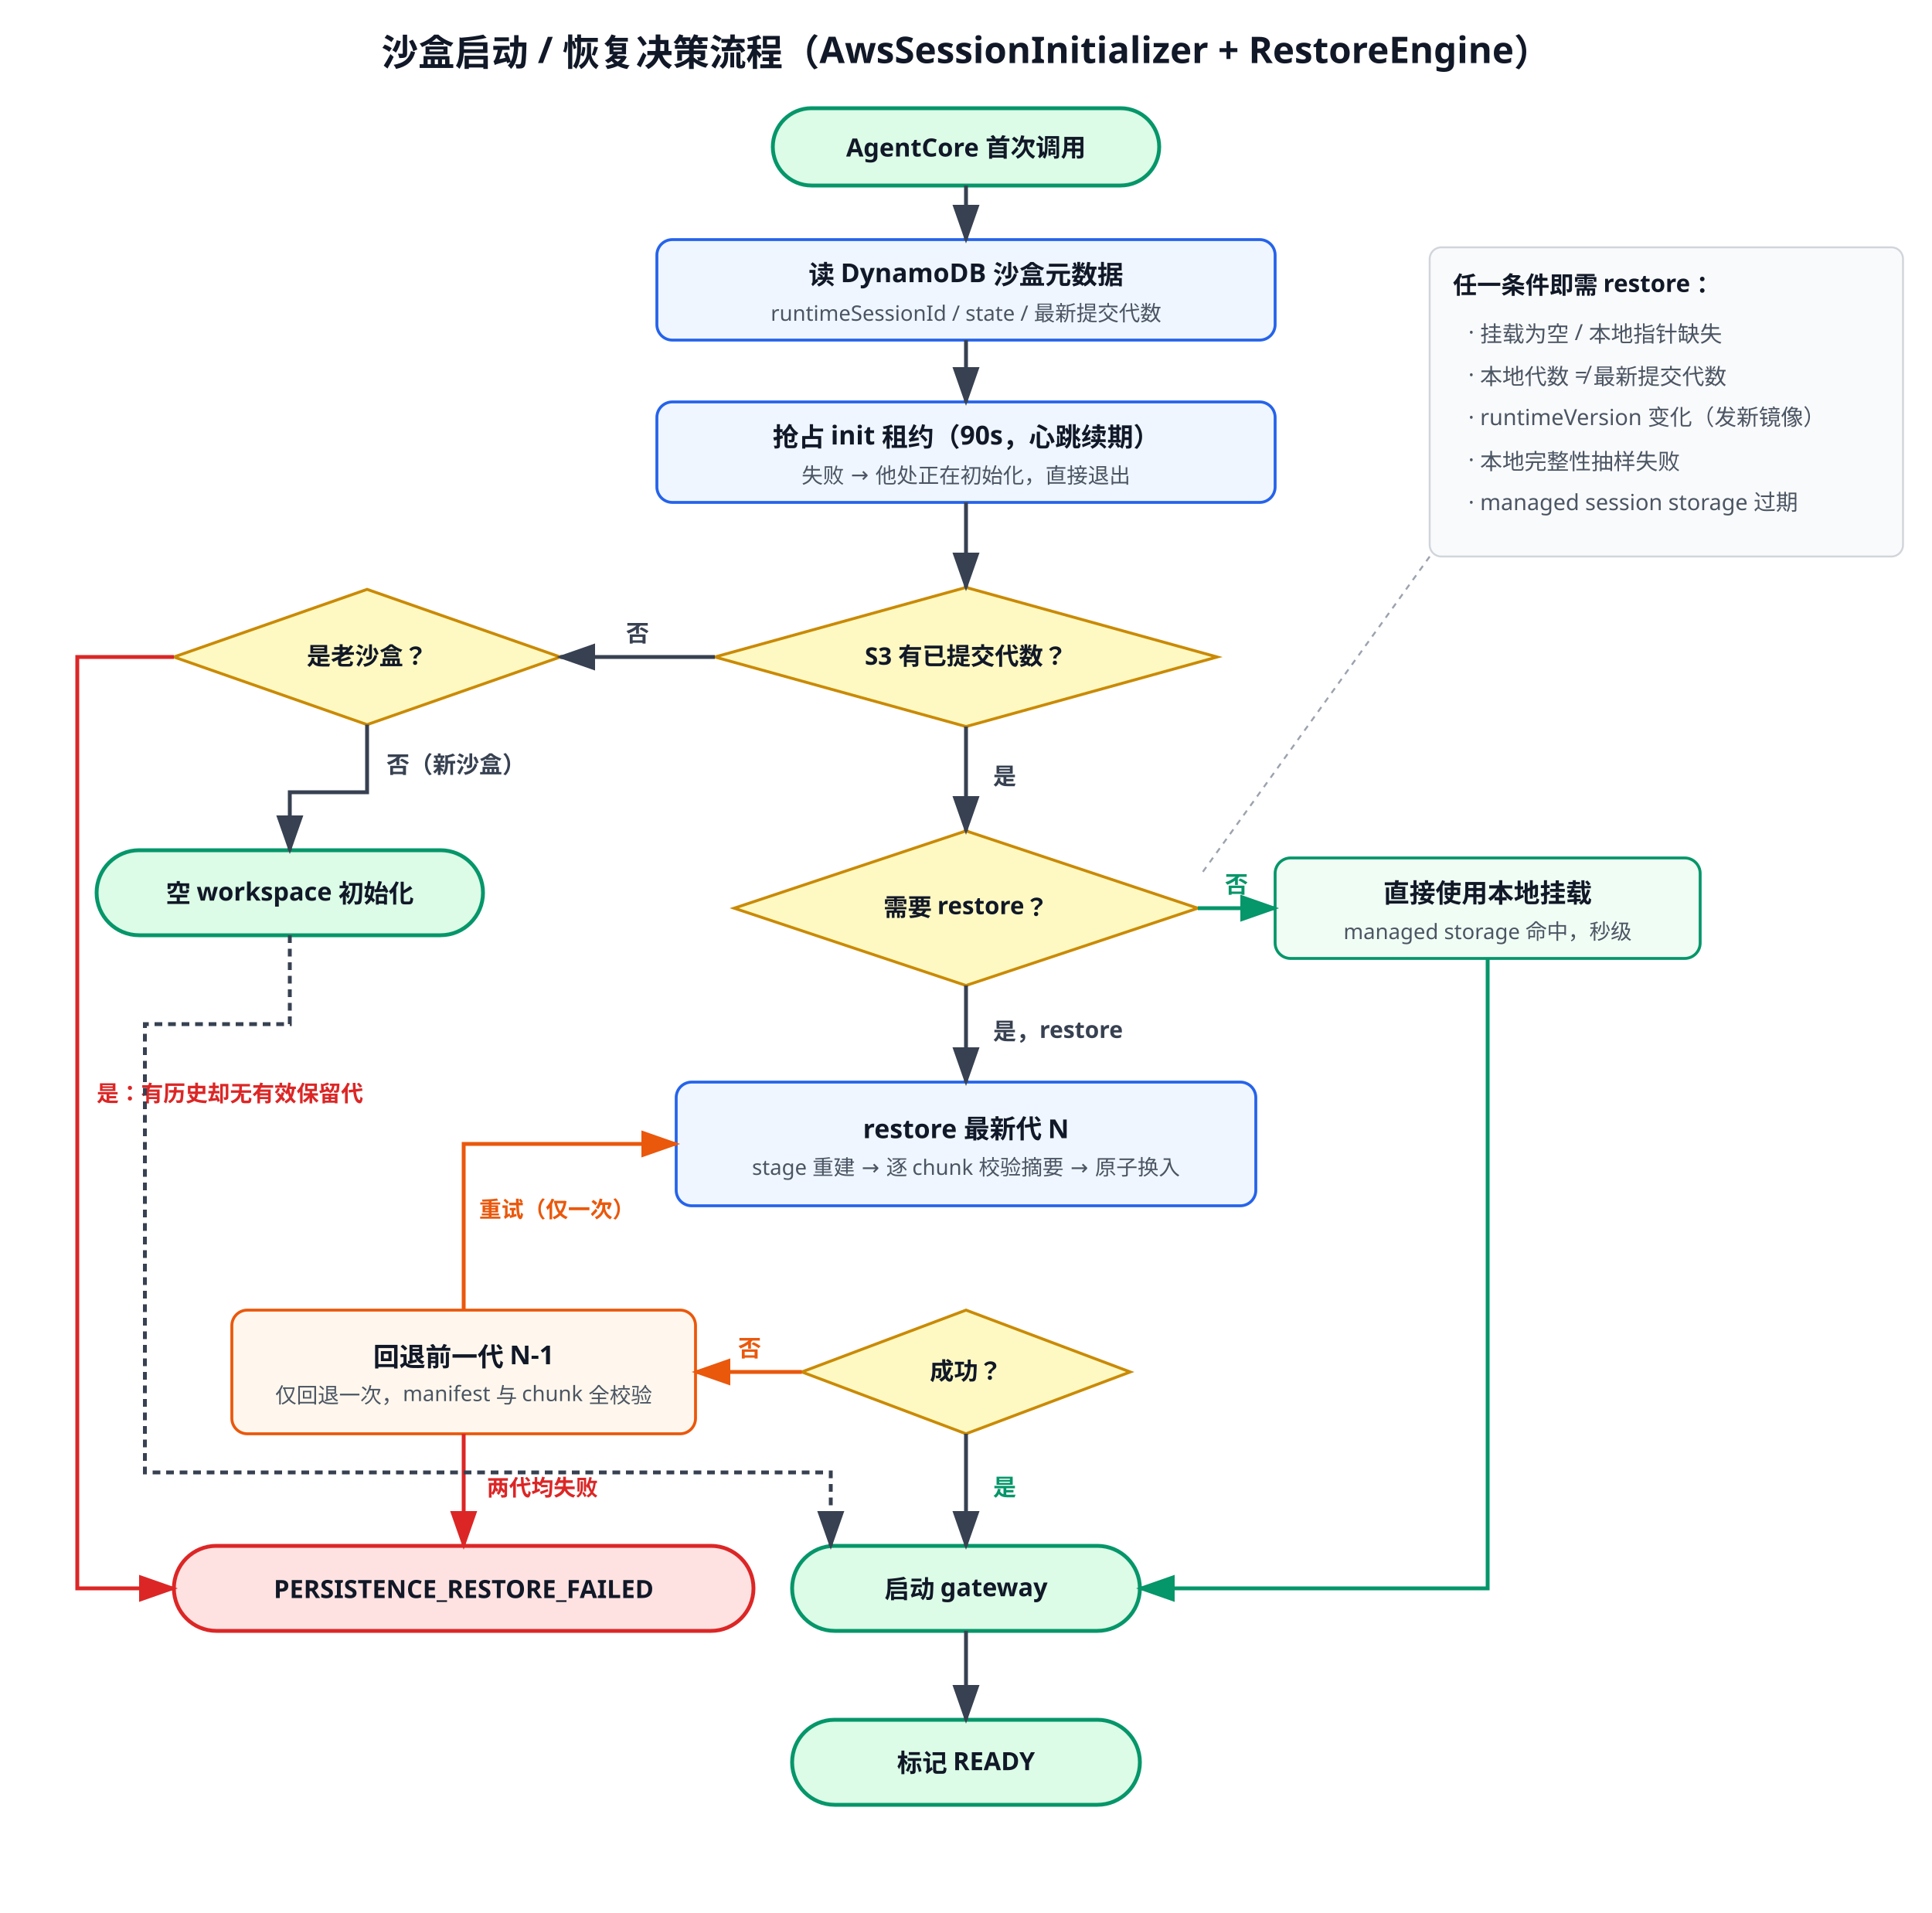
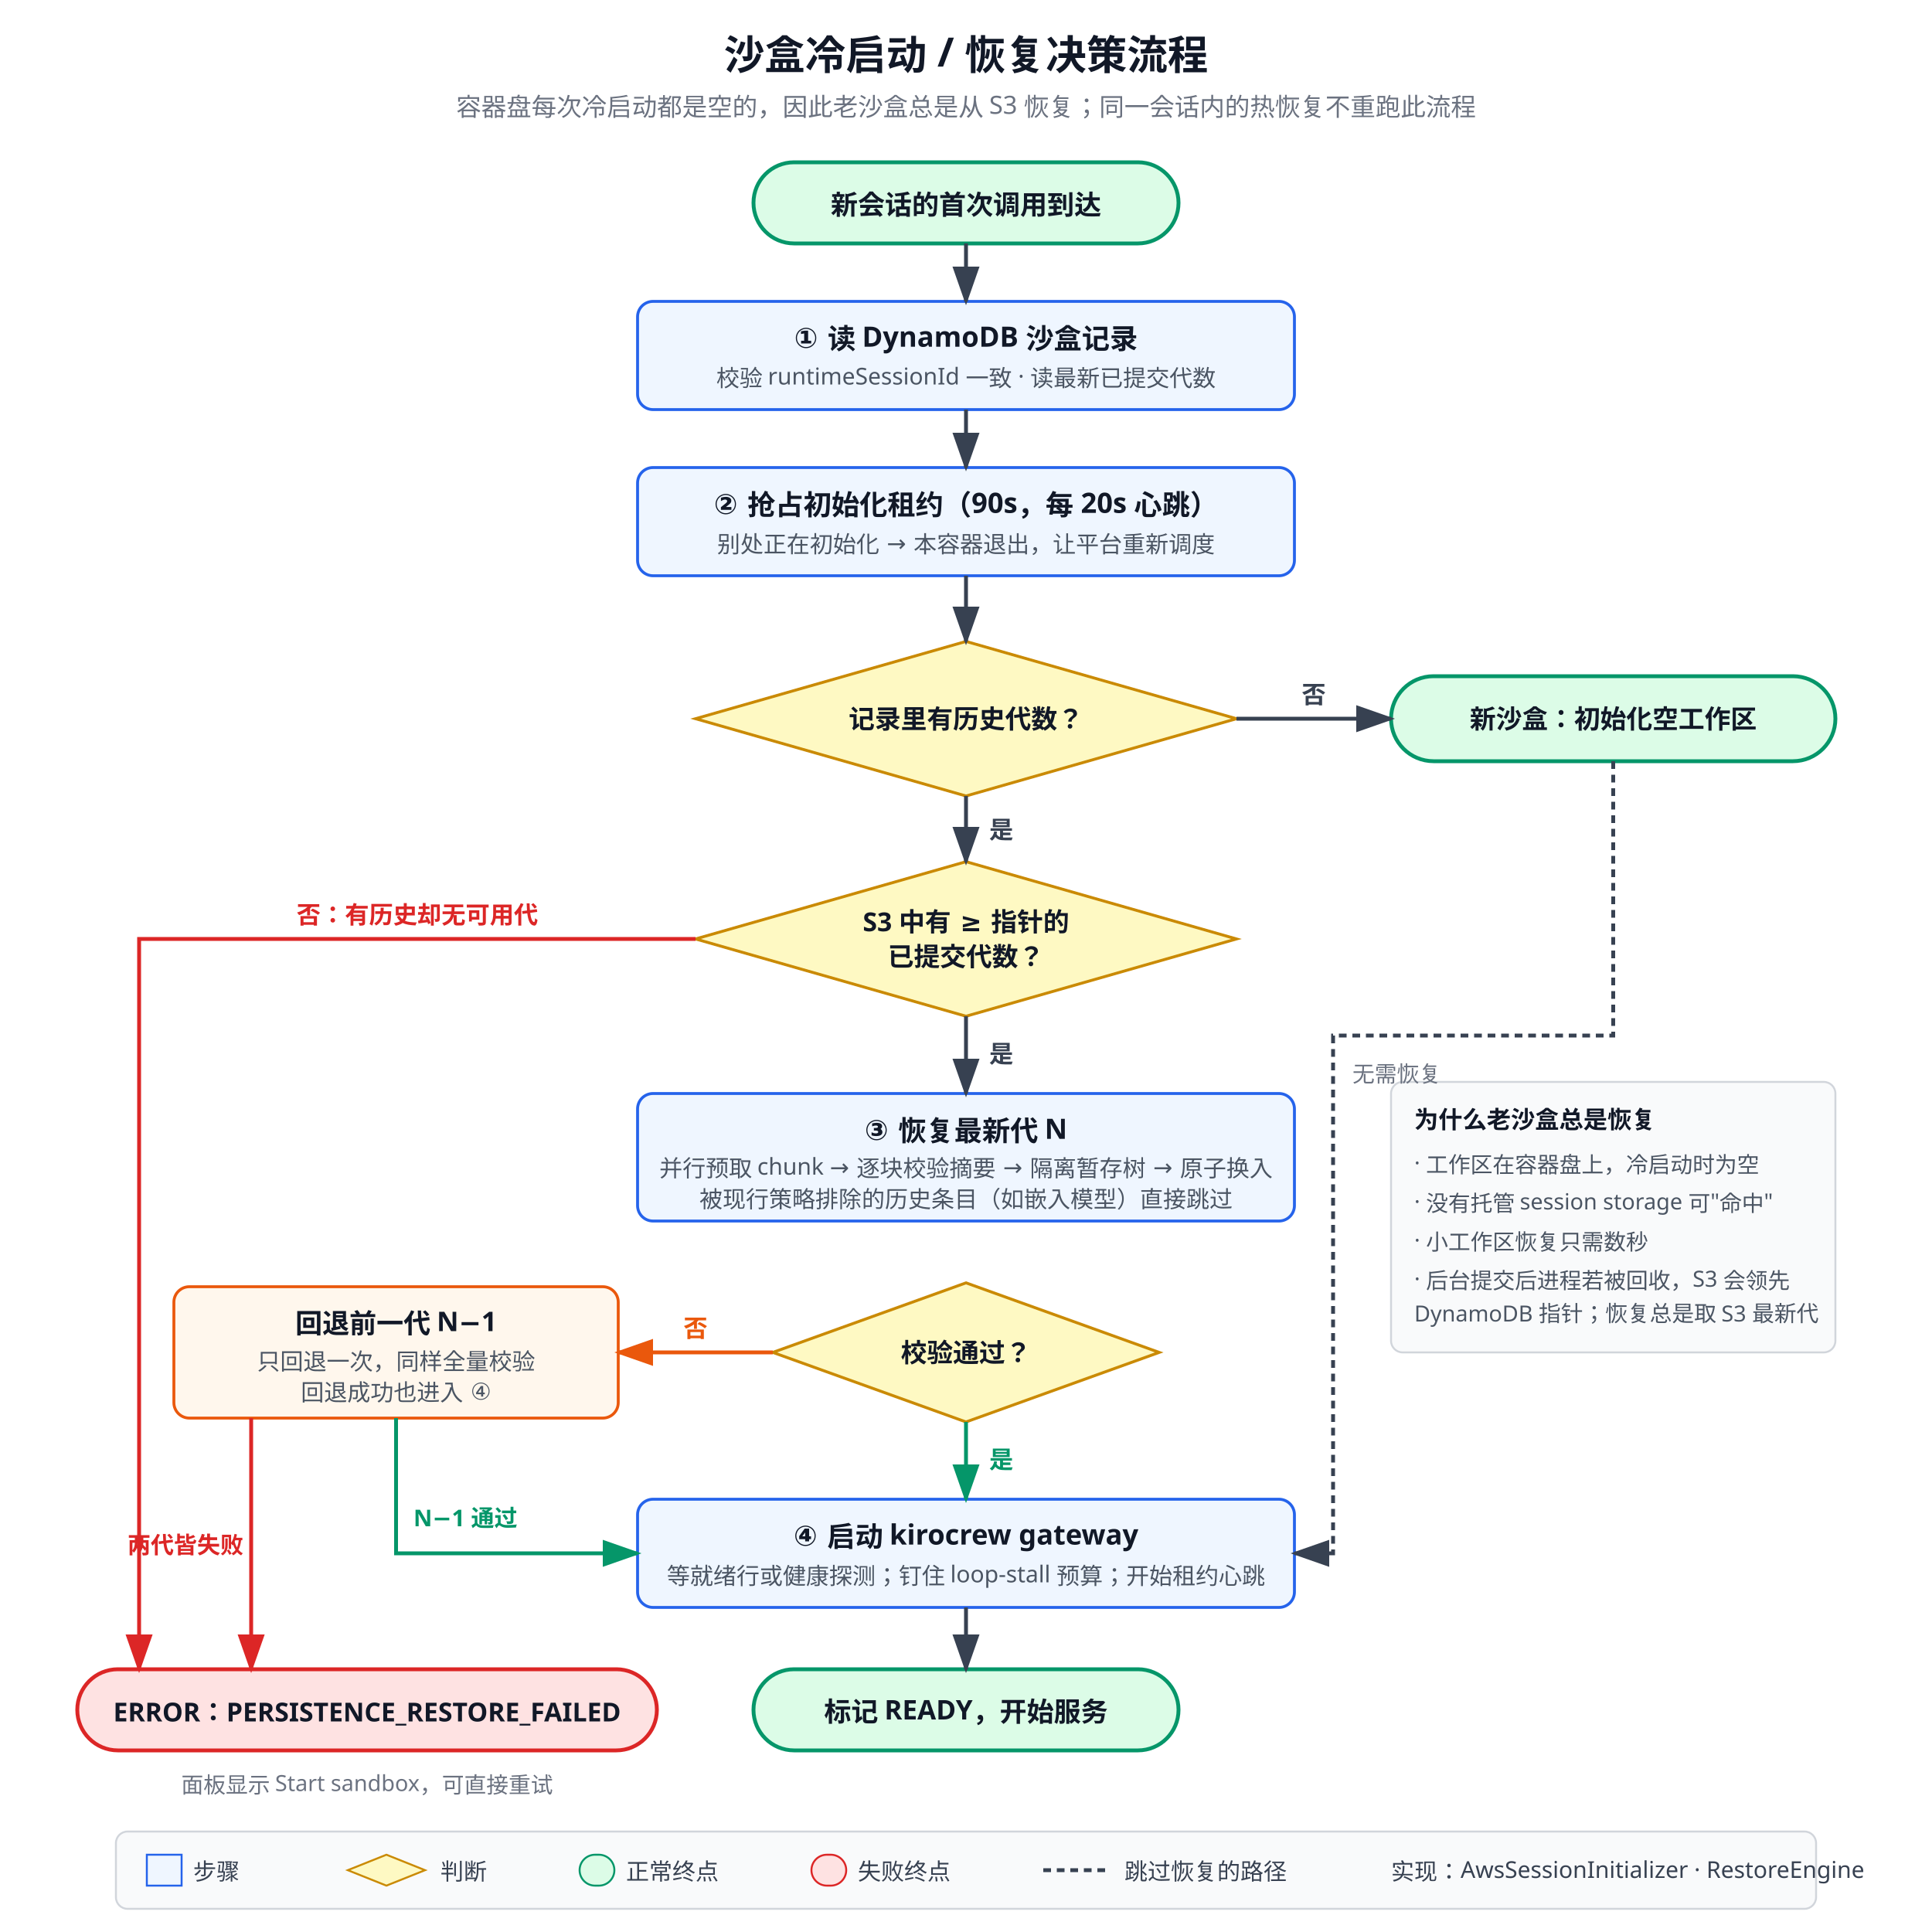
- <svg xmlns="http://www.w3.org/2000/svg" viewBox="0 0 1000 990">
+ <svg xmlns="http://www.w3.org/2000/svg" viewBox="0 0 1000 1000">
  <defs>
    <marker id="ar" markerWidth="10" markerHeight="7" refX="9" refY="3.5" orient="auto">
      <path d="M0,0 L10,3.5 L0,7 Z" fill="#374151" />
    </marker>
    <marker id="ar-g" markerWidth="10" markerHeight="7" refX="9" refY="3.5" orient="auto">
      <path d="M0,0 L10,3.5 L0,7 Z" fill="#059669" />
    </marker>
    <marker id="ar-r" markerWidth="10" markerHeight="7" refX="9" refY="3.5" orient="auto">
      <path d="M0,0 L10,3.5 L0,7 Z" fill="#dc2626" />
    </marker>
    <marker id="ar-o" markerWidth="10" markerHeight="7" refX="9" refY="3.5" orient="auto">
      <path d="M0,0 L10,3.5 L0,7 Z" fill="#ea580c" />
    </marker>
  </defs>
-   <style>text{font-family:"Noto Sans SC",sans-serif;}</style>
-   <rect width="1000" height="990" fill="#ffffff" />
-   <text x="500" y="34" font-size="19" font-weight="bold" text-anchor="middle" fill="#111827">沙盒启动 / 恢复决策流程（AwsSessionInitializer + RestoreEngine）</text>
-   <rect x="400" y="56" width="200" height="40" fill="#dcfce7" stroke="#059669" stroke-width="2" rx="20" />
-   <text x="500" y="81" font-size="13" font-weight="bold" text-anchor="middle" fill="#111827">AgentCore 首次调用</text>
-   <rect x="340" y="124" width="320" height="52" fill="#eff6ff" stroke="#2563eb" stroke-width="1.5" rx="8" />
-   <text x="500" y="147" font-size="13.5" font-weight="bold" text-anchor="middle" fill="#111827">读 DynamoDB 沙盒元数据</text>
-   <text x="500" y="166" font-size="11" text-anchor="middle" fill="#4b5563">runtimeSessionId / state / 最新提交代数</text>
-   <rect x="340" y="208" width="320" height="52" fill="#eff6ff" stroke="#2563eb" stroke-width="1.5" rx="8" />
-   <text x="500" y="231" font-size="13.5" font-weight="bold" text-anchor="middle" fill="#111827">抢占 init 租约（90s，心跳续期）</text>
-   <text x="500" y="250" font-size="11" text-anchor="middle" fill="#4b5563">失败 → 他处正在初始化，直接退出</text>
-   <path d="M 500 304 L 630 340 L 500 376 L 370 340 Z" fill="#fef9c3" stroke="#ca8a04" stroke-width="1.5" />
-   <text x="500" y="344" font-size="12.5" font-weight="bold" text-anchor="middle" fill="#111827">S3 有已提交代数？</text>
-   <path d="M 500 430 L 620 470 L 500 510 L 380 470 Z" fill="#fef9c3" stroke="#ca8a04" stroke-width="1.5" />
-   <text x="500" y="474" font-size="12.5" font-weight="bold" text-anchor="middle" fill="#111827">需要 restore？</text>
-   <rect x="350" y="560" width="300" height="64" fill="#eff6ff" stroke="#2563eb" stroke-width="1.5" rx="8" />
-   <text x="500" y="589" font-size="13.5" font-weight="bold" text-anchor="middle" fill="#111827">restore 最新代 N</text>
-   <text x="500" y="608" font-size="11" text-anchor="middle" fill="#4b5563">stage 重建 → 逐 chunk 校验摘要 → 原子换入</text>
-   <path d="M 500 678 L 585 710 L 500 742 L 415 710 Z" fill="#fef9c3" stroke="#ca8a04" stroke-width="1.5" />
-   <text x="500" y="714" font-size="12.5" font-weight="bold" text-anchor="middle" fill="#111827">成功？</text>
-   <rect x="410" y="800" width="180" height="44" fill="#dcfce7" stroke="#059669" stroke-width="2" rx="22" />
-   <text x="500" y="827" font-size="13" font-weight="bold" text-anchor="middle" fill="#111827">启动 gateway</text>
-   <rect x="410" y="890" width="180" height="44" fill="#dcfce7" stroke="#059669" stroke-width="2" rx="22" />
-   <text x="500" y="917" font-size="13" font-weight="bold" text-anchor="middle" fill="#111827">标记 READY</text>
-   <path d="M 190 305 L 290 340 L 190 375 L 90 340 Z" fill="#fef9c3" stroke="#ca8a04" stroke-width="1.5" />
-   <text x="190" y="344" font-size="12.5" font-weight="bold" text-anchor="middle" fill="#111827">是老沙盒？</text>
-   <rect x="50" y="440" width="200" height="44" fill="#dcfce7" stroke="#059669" stroke-width="2" rx="22" />
-   <text x="150" y="467" font-size="13" font-weight="bold" text-anchor="middle" fill="#111827">空 workspace 初始化</text>
-   <rect x="90" y="800" width="300" height="44" fill="#fee2e2" stroke="#dc2626" stroke-width="2" rx="22" />
-   <text x="240" y="827" font-size="13" font-weight="bold" text-anchor="middle" fill="#111827">PERSISTENCE_RESTORE_FAILED</text>
-   <rect x="120" y="678" width="240" height="64" fill="#fff7ed" stroke="#ea580c" stroke-width="1.5" rx="8" />
-   <text x="240" y="707" font-size="13.5" font-weight="bold" text-anchor="middle" fill="#111827">回退前一代 N-1</text>
-   <text x="240" y="726" font-size="11" text-anchor="middle" fill="#4b5563">仅回退一次，manifest 与 chunk 全校验</text>
-   <rect x="660" y="444" width="220" height="52" fill="#f0fdf4" stroke="#059669" stroke-width="1.5" rx="8" />
-   <text x="770" y="467" font-size="13.5" font-weight="bold" text-anchor="middle" fill="#111827">直接使用本地挂载</text>
-   <text x="770" y="486" font-size="11" text-anchor="middle" fill="#4b5563">managed storage 命中，秒级</text>
-   <rect x="740" y="128" width="245" height="160" fill="#f9fafb" stroke="#d1d5db" rx="6" />
-   <text x="752" y="152" font-size="12.5" font-weight="bold" fill="#111827">任一条件即需 restore：</text>
-   <text x="760" y="176" font-size="11.5" fill="#4b5563">· 挂载为空 / 本地指针缺失</text>
-   <text x="760" y="198" font-size="11.5" fill="#4b5563">· 本地代数 ≠ 最新提交代数</text>
-   <text x="760" y="220" font-size="11.5" fill="#4b5563">· runtimeVersion 变化（发新镜像）</text>
-   <text x="760" y="242" font-size="11.5" fill="#4b5563">· 本地完整性抽样失败</text>
-   <text x="760" y="264" font-size="11.5" fill="#4b5563">· managed session storage 过期</text>
-   <line x1="740" y1="288" x2="622" y2="452" stroke="#9ca3af" stroke-width="1" stroke-dasharray="3,3" />
-   <path d="M 500 96 L 500 124" fill="none" stroke="#374151" stroke-width="2" marker-end="url(#ar)" />
-   <path d="M 500 176 L 500 208" fill="none" stroke="#374151" stroke-width="2" marker-end="url(#ar)" />
-   <path d="M 500 260 L 500 304" fill="none" stroke="#374151" stroke-width="2" marker-end="url(#ar)" />
-   <path d="M 500 376 L 500 430" fill="none" stroke="#374151" stroke-width="2" marker-end="url(#ar)" />
-   <text x="514" y="406" font-size="12" font-weight="bold" text-anchor="start" fill="#374151">是</text>
-   <path d="M 500 510 L 500 560" fill="none" stroke="#374151" stroke-width="2" marker-end="url(#ar)" />
-   <text x="514" y="538" font-size="12" font-weight="bold" text-anchor="start" fill="#374151">是，restore</text>
-   <path d="M 500 742 L 500 800" fill="none" stroke="#374151" stroke-width="2" marker-end="url(#ar)" />
-   <text x="514" y="774" font-size="12" font-weight="bold" text-anchor="start" fill="#059669">是</text>
-   <path d="M 500 844 L 500 890" fill="none" stroke="#374151" stroke-width="2" marker-end="url(#ar)" />
-   <path d="M 370 340 L 290 340" fill="none" stroke="#374151" stroke-width="2" marker-end="url(#ar)" />
-   <text x="330" y="332" font-size="12" font-weight="bold" text-anchor="middle" fill="#374151">否</text>
-   <path d="M 190 375 L 190 410 L 150 410 L 150 440" fill="none" stroke="#374151" stroke-width="2" marker-end="url(#ar)" />
-   <text x="200" y="400" font-size="12" font-weight="bold" text-anchor="start" fill="#374151">否（新沙盒）</text>
-   <path d="M 90 340 L 40 340 L 40 822 L 90 822" fill="none" stroke="#dc2626" stroke-width="2" marker-end="url(#ar-r)" />
-   <text x="50" y="570" font-size="11.5" font-weight="bold" text-anchor="start" fill="#dc2626">是：有历史却无有效保留代</text>
-   <path d="M 620 470 L 660 470" fill="none" stroke="#059669" stroke-width="2" marker-end="url(#ar-g)" />
-   <text x="640" y="462" font-size="12" font-weight="bold" text-anchor="middle" fill="#059669">否</text>
-   <path d="M 770 496 L 770 822 L 590 822" fill="none" stroke="#059669" stroke-width="2" marker-end="url(#ar-g)" />
-   <path d="M 415 710 L 360 710" fill="none" stroke="#ea580c" stroke-width="2" marker-end="url(#ar-o)" />
-   <text x="388" y="702" font-size="12" font-weight="bold" text-anchor="middle" fill="#ea580c">否</text>
-   <path d="M 240 678 L 240 592 L 350 592" fill="none" stroke="#ea580c" stroke-width="2" marker-end="url(#ar-o)" />
-   <text x="248" y="630" font-size="11.5" font-weight="bold" text-anchor="start" fill="#ea580c">重试（仅一次）</text>
-   <path d="M 240 742 L 240 800" fill="none" stroke="#dc2626" stroke-width="2" marker-end="url(#ar-r)" />
-   <text x="252" y="774" font-size="11.5" font-weight="bold" text-anchor="start" fill="#dc2626">两代均失败</text>
-   <path d="M 150 484 L 150 530 L 75 530 L 75 762 L 430 762 L 430 800" fill="none" stroke="#374151" stroke-width="2" stroke-dasharray="4,3" marker-end="url(#ar)" />
+   <style>text{font-family:"Noto Sans SC","Droid Sans Fallback",sans-serif;}</style>
+   <rect width="1000" height="1000" fill="#ffffff" />
+   <text x="500" y="36" font-size="21" font-weight="bold" text-anchor="middle" fill="#111827">沙盒冷启动 / 恢复决策流程</text>
+   <text x="500" y="60" font-size="13" text-anchor="middle" fill="#6b7280">容器盘每次冷启动都是空的，因此老沙盒总是从 S3 恢复；同一会话内的热恢复不重跑此流程</text>
+   <rect x="390" y="84" width="220" height="42" fill="#dcfce7" stroke="#059669" stroke-width="2" rx="21" />
+   <text x="500" y="111" font-size="14" font-weight="bold" text-anchor="middle" fill="#111827">新会话的首次调用到达</text>
+   <rect x="330" y="156" width="340" height="56" fill="#eff6ff" stroke="#2563eb" stroke-width="1.5" rx="8" />
+   <text x="500" y="180" font-size="14.5" font-weight="bold" text-anchor="middle" fill="#111827">① 读 DynamoDB 沙盒记录</text>
+   <text x="500" y="200" font-size="12" text-anchor="middle" fill="#4b5563">校验 runtimeSessionId 一致 · 读最新已提交代数</text>
+   <rect x="330" y="242" width="340" height="56" fill="#eff6ff" stroke="#2563eb" stroke-width="1.5" rx="8" />
+   <text x="500" y="266" font-size="14.5" font-weight="bold" text-anchor="middle" fill="#111827">② 抢占初始化租约（90s，每 20s 心跳）</text>
+   <text x="500" y="286" font-size="12" text-anchor="middle" fill="#4b5563">别处正在初始化 → 本容器退出，让平台重新调度</text>
+   <path d="M 500 332 L 640 372 L 500 412 L 360 372 Z" fill="#fef9c3" stroke="#ca8a04" stroke-width="1.5" />
+   <text x="500" y="377" font-size="13.5" font-weight="bold" text-anchor="middle" fill="#111827">记录里有历史代数？</text>
+   <rect x="720" y="350" width="230" height="44" fill="#dcfce7" stroke="#059669" stroke-width="2" rx="22" />
+   <text x="835" y="377" font-size="13.5" font-weight="bold" text-anchor="middle" fill="#111827">新沙盒：初始化空工作区</text>
+   <path d="M 500 446 L 640 486 L 500 526 L 360 486 Z" fill="#fef9c3" stroke="#ca8a04" stroke-width="1.5" />
+   <text x="500" y="482" font-size="13.5" font-weight="bold" text-anchor="middle" fill="#111827">S3 中有 ≥ 指针的</text>
+   <text x="500" y="500" font-size="13.5" font-weight="bold" text-anchor="middle" fill="#111827">已提交代数？</text>
+   <rect x="330" y="566" width="340" height="66" fill="#eff6ff" stroke="#2563eb" stroke-width="1.5" rx="8" />
+   <text x="500" y="590" font-size="14.5" font-weight="bold" text-anchor="middle" fill="#111827">③ 恢复最新代 N</text>
+   <text x="500" y="609" font-size="12" text-anchor="middle" fill="#4b5563">并行预取 chunk → 逐块校验摘要 → 隔离暂存树 → 原子换入</text>
+   <text x="500" y="625" font-size="12" text-anchor="middle" fill="#4b5563">被现行策略排除的历史条目（如嵌入模型）直接跳过</text>
+   <path d="M 500 664 L 600 700 L 500 736 L 400 700 Z" fill="#fef9c3" stroke="#ca8a04" stroke-width="1.5" />
+   <text x="500" y="705" font-size="13.5" font-weight="bold" text-anchor="middle" fill="#111827">校验通过？</text>
+   <rect x="90" y="666" width="230" height="68" fill="#fff7ed" stroke="#ea580c" stroke-width="1.5" rx="8" />
+   <text x="205" y="690" font-size="14" font-weight="bold" text-anchor="middle" fill="#111827">回退前一代 N−1</text>
+   <text x="205" y="709" font-size="12" text-anchor="middle" fill="#4b5563">只回退一次，同样全量校验</text>
+   <text x="205" y="725" font-size="12" text-anchor="middle" fill="#4b5563">回退成功也进入 ④</text>
+   <rect x="330" y="776" width="340" height="56" fill="#eff6ff" stroke="#2563eb" stroke-width="1.5" rx="8" />
+   <text x="500" y="800" font-size="14.5" font-weight="bold" text-anchor="middle" fill="#111827">④ 启动 kirocrew gateway</text>
+   <text x="500" y="820" font-size="12" text-anchor="middle" fill="#4b5563">等就绪行或健康探测；钉住 loop-stall 预算；开始租约心跳</text>
+   <rect x="390" y="864" width="220" height="42" fill="#dcfce7" stroke="#059669" stroke-width="2" rx="21" />
+   <text x="500" y="891" font-size="14" font-weight="bold" text-anchor="middle" fill="#111827">标记 READY，开始服务</text>
+   <rect x="40" y="864" width="300" height="42" fill="#fee2e2" stroke="#dc2626" stroke-width="2" rx="21" />
+   <text x="190" y="891" font-size="13.5" font-weight="bold" text-anchor="middle" fill="#111827">ERROR：PERSISTENCE_RESTORE_FAILED</text>
+   <text x="190" y="928" font-size="11.5" text-anchor="middle" fill="#6b7280">面板显示 Start sandbox，可直接重试</text>
+   <rect x="720" y="560" width="230" height="140" fill="#f9fafb" stroke="#d1d5db" rx="6" />
+   <text x="732" y="584" font-size="12.5" font-weight="bold" fill="#111827">为什么老沙盒总是恢复</text>
+   <text x="732" y="606" font-size="11.5" fill="#4b5563">· 工作区在容器盘上，冷启动时为空</text>
+   <text x="732" y="626" font-size="11.5" fill="#4b5563">· 没有托管 session storage 可"命中"</text>
+   <text x="732" y="646" font-size="11.5" fill="#4b5563">· 小工作区恢复只需数秒</text>
+   <text x="732" y="666" font-size="11.5" fill="#4b5563">· 后台提交后进程若被回收，S3 会领先</text>
+   <text x="732" y="684" font-size="11.5" fill="#4b5563">  DynamoDB 指针；恢复总是取 S3 最新代</text>
+   <path d="M 500 126 L 500 156" fill="none" stroke="#374151" stroke-width="2" marker-end="url(#ar)" />
+   <path d="M 500 212 L 500 242" fill="none" stroke="#374151" stroke-width="2" marker-end="url(#ar)" />
+   <path d="M 500 298 L 500 332" fill="none" stroke="#374151" stroke-width="2" marker-end="url(#ar)" />
+   <path d="M 500 412 L 500 446" fill="none" stroke="#374151" stroke-width="2" marker-end="url(#ar)" />
+   <text x="512" y="434" font-size="12.5" font-weight="bold" fill="#374151">是</text>
+   <path d="M 640 372 L 720 372" fill="none" stroke="#374151" stroke-width="2" marker-end="url(#ar)" />
+   <text x="680" y="364" font-size="12.5" font-weight="bold" text-anchor="middle" fill="#374151">否</text>
+   <path d="M 835 394 L 835 536 L 690 536 L 690 804 L 670 804" fill="none" stroke="#374151" stroke-width="2" stroke-dasharray="4,3" marker-end="url(#ar)" />
+   <text x="700" y="560" font-size="11.5" fill="#6b7280">无需恢复</text>
+   <path d="M 500 526 L 500 566" fill="none" stroke="#374151" stroke-width="2" marker-end="url(#ar)" />
+   <text x="512" y="550" font-size="12.5" font-weight="bold" fill="#374151">是</text>
+   <path d="M 360 486 L 72 486 L 72 864" fill="none" stroke="#dc2626" stroke-width="2" marker-end="url(#ar-r)" />
+   <text x="216" y="478" font-size="12.5" font-weight="bold" text-anchor="middle" fill="#dc2626">否：有历史却无可用代</text>
+   <path d="M 500 736 L 500 776" fill="none" stroke="#059669" stroke-width="2" marker-end="url(#ar-g)" />
+   <text x="512" y="760" font-size="12.5" font-weight="bold" fill="#059669">是</text>
+   <path d="M 400 700 L 320 700" fill="none" stroke="#ea580c" stroke-width="2" marker-end="url(#ar-o)" />
+   <text x="360" y="692" font-size="12.5" font-weight="bold" text-anchor="middle" fill="#ea580c">否</text>
+   <path d="M 205 734 L 205 804 L 330 804" fill="none" stroke="#059669" stroke-width="2" marker-end="url(#ar-g)" />
+   <text x="214" y="790" font-size="12" font-weight="bold" fill="#059669">N−1 通过</text>
+   <path d="M 130 734 L 130 864" fill="none" stroke="#dc2626" stroke-width="2" marker-end="url(#ar-r)" />
+   <text x="66" y="804" font-size="12" font-weight="bold" fill="#dc2626">两代皆失败</text>
+   <path d="M 500 832 L 500 864" fill="none" stroke="#374151" stroke-width="2" marker-end="url(#ar)" />
+   <rect x="60" y="948" width="880" height="40" fill="#f9fafb" stroke="#d1d5db" rx="6" />
+   <rect x="76" y="960" width="18" height="16" fill="#eff6ff" stroke="#2563eb" />
+   <text x="100" y="973" font-size="12" fill="#374151">步骤</text>
+   <path d="M 180 968 L 200 960 L 220 968 L 200 976 Z" fill="#fef9c3" stroke="#ca8a04" />
+   <text x="228" y="973" font-size="12" fill="#374151">判断</text>
+   <rect x="300" y="960" width="18" height="16" fill="#dcfce7" stroke="#059669" rx="8" />
+   <text x="324" y="973" font-size="12" fill="#374151">正常终点</text>
+   <rect x="420" y="960" width="18" height="16" fill="#fee2e2" stroke="#dc2626" rx="8" />
+   <text x="444" y="973" font-size="12" fill="#374151">失败终点</text>
+   <line x1="540" y1="968" x2="574" y2="968" stroke="#374151" stroke-width="2" stroke-dasharray="4,3" />
+   <text x="582" y="973" font-size="12" fill="#374151">跳过恢复的路径</text>
+   <text x="720" y="973" font-size="12" fill="#374151">实现：AwsSessionInitializer · RestoreEngine</text>
</svg>
